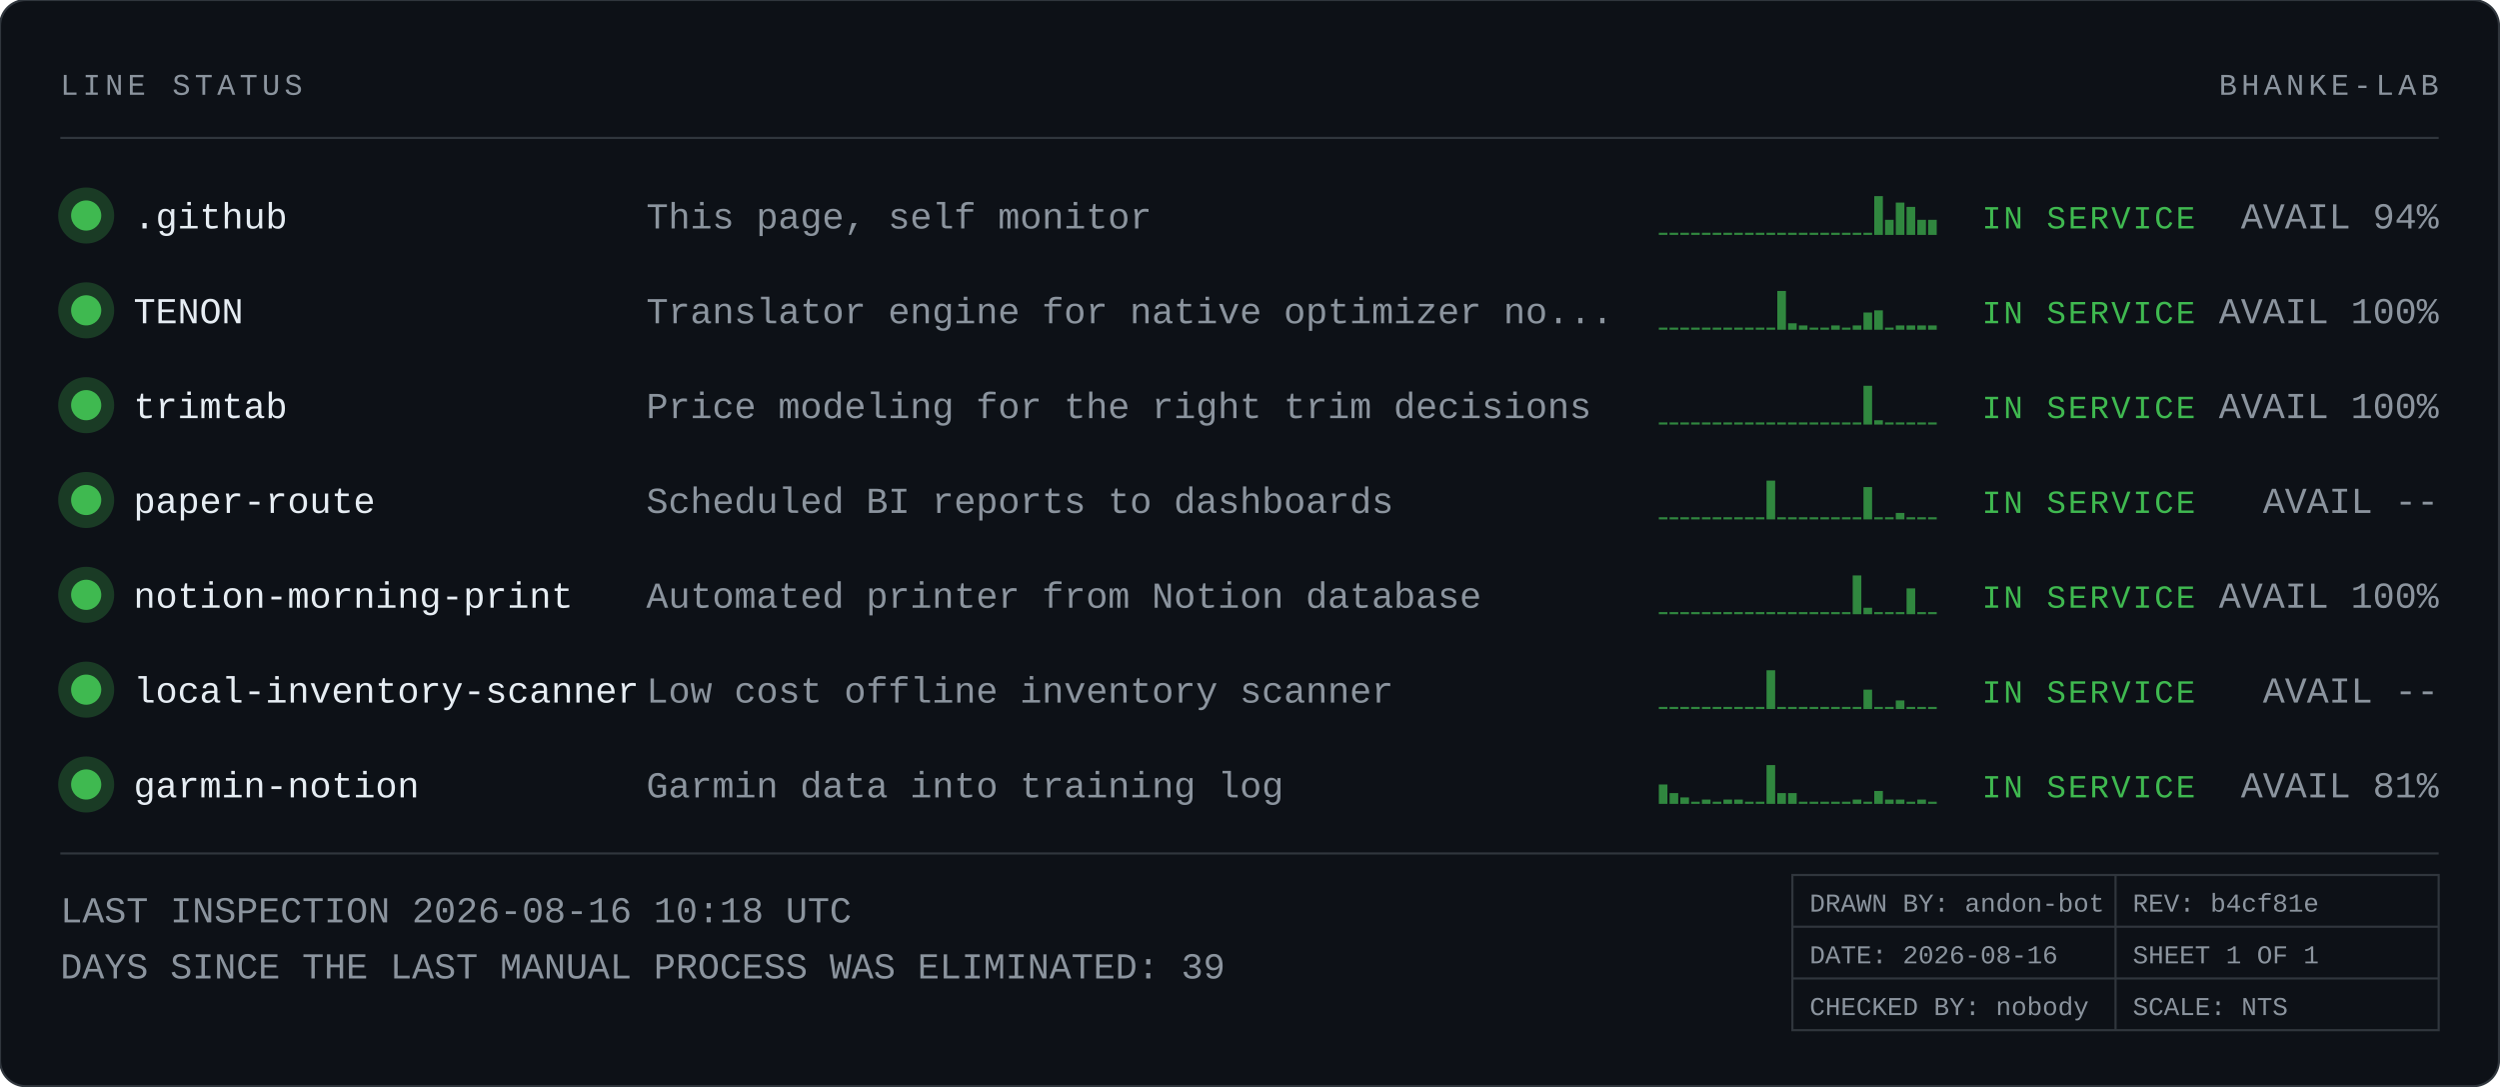
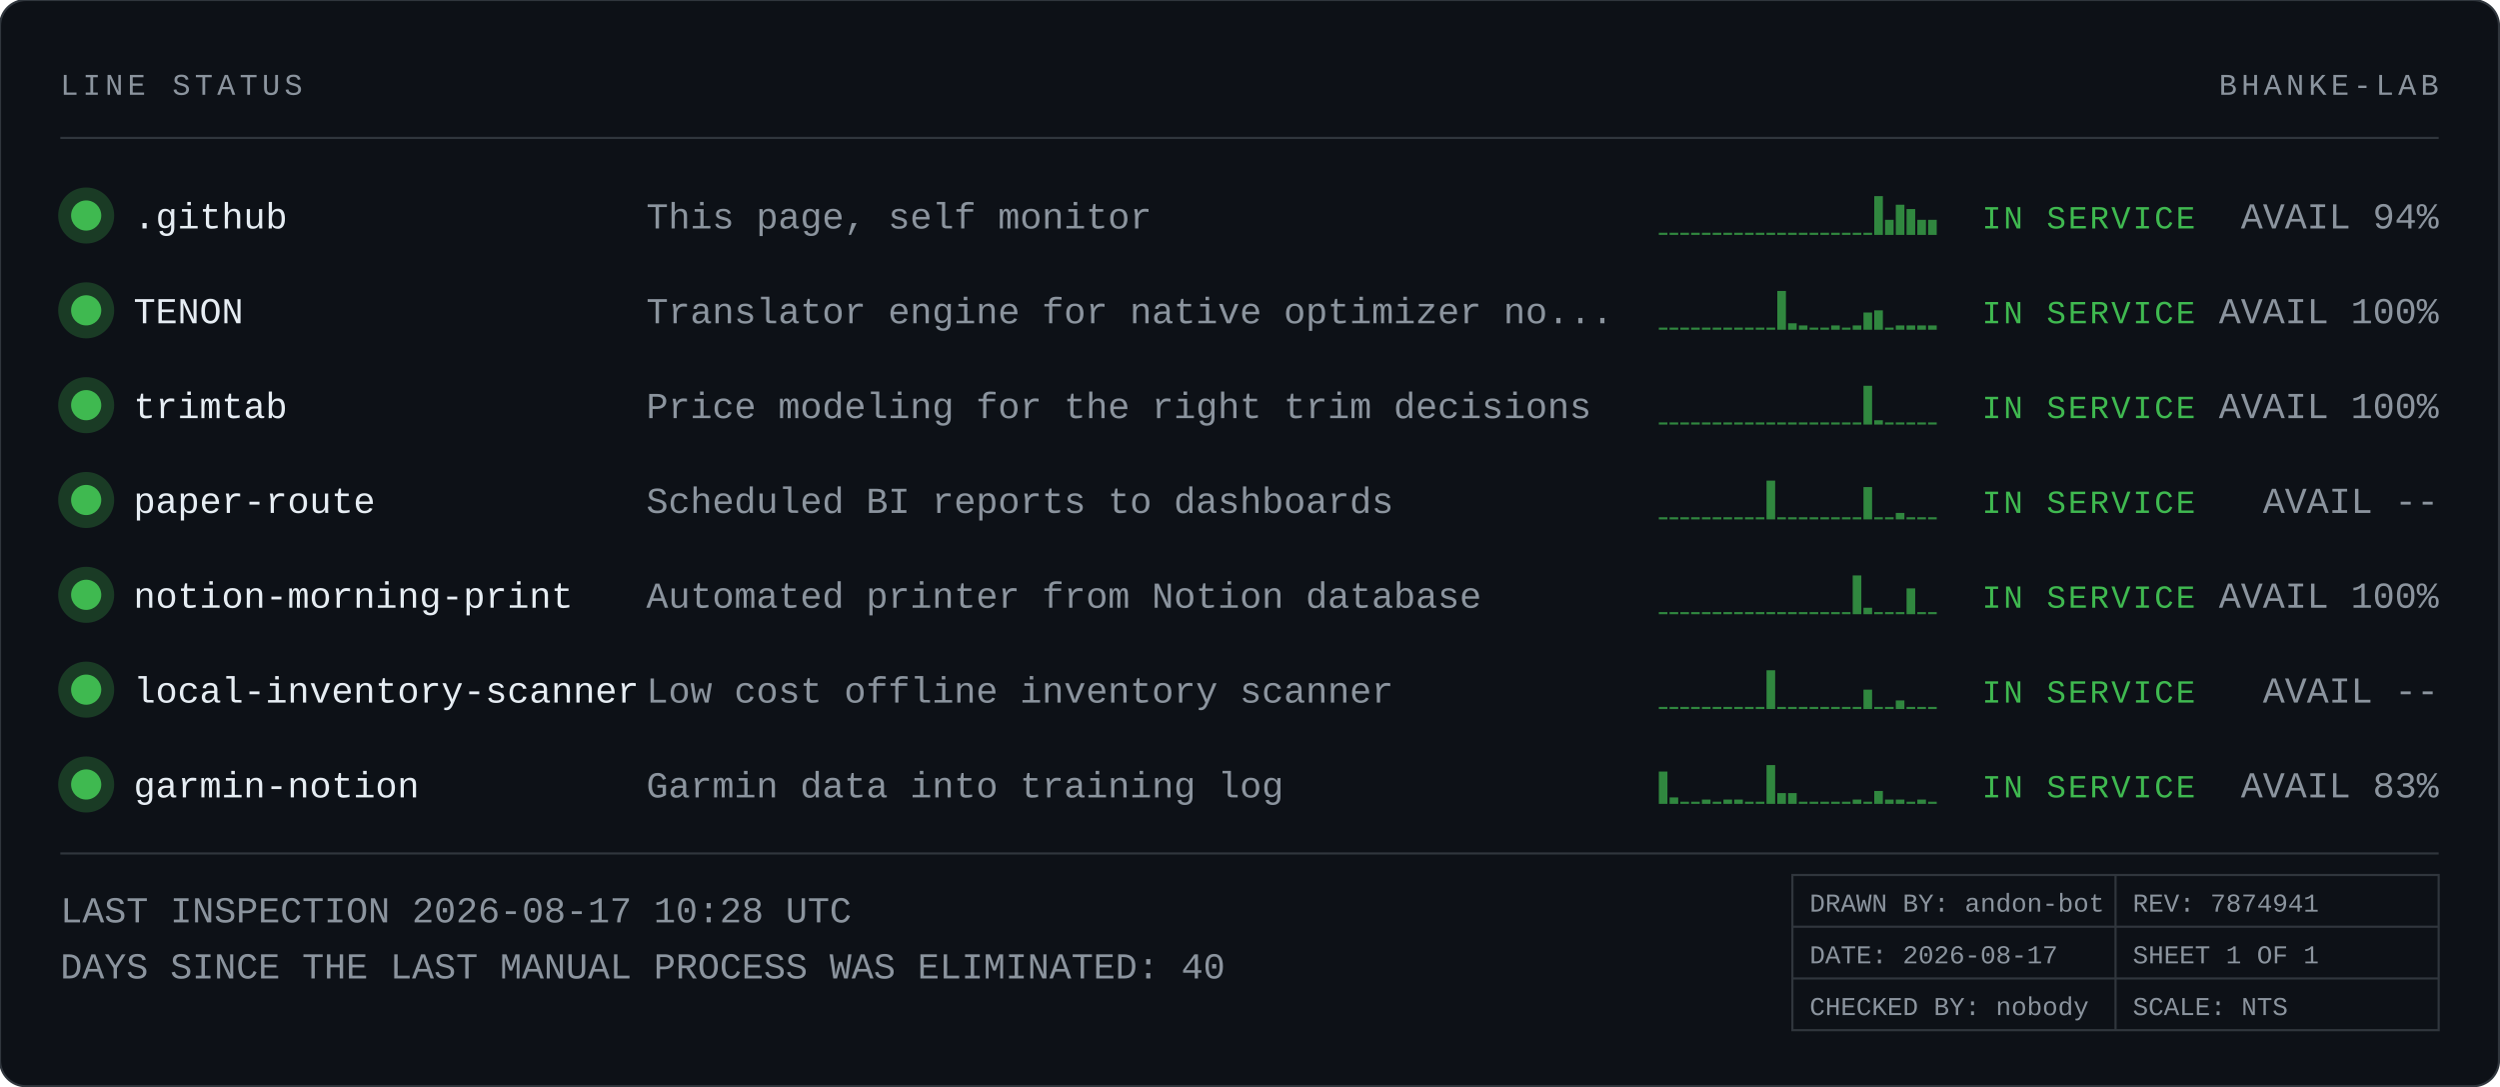
<svg xmlns="http://www.w3.org/2000/svg" width="1160" height="504" viewBox="0 0 1160 504" role="img" aria-label="Andon board">
  <style>
text { font-family: Consolas, 'Courier New', monospace; font-size: 17px; }
.hd { fill: #8b949e; font-size: 14px; letter-spacing: 2px; }
.name { fill: #e6edf3; }
.dim { fill: #8b949e; }
.st { font-size: 15px; letter-spacing: 1px; }
.tb { fill: #8b949e; font-size: 12px; }
</style>
  <rect x="0" y="0" width="1160" height="504" rx="12" fill="#0d1117" stroke="#30363d" />
  <text x="28" y="44" class="hd">LINE STATUS</text>
  <text x="1132" y="44" class="hd" text-anchor="end">BHANKE-LAB</text>
  <line x1="28" y1="64" x2="1132" y2="64" stroke="#30363d" />
  <circle cx="40" cy="100" r="13" fill="#3fb950" opacity="0.25" />
  <circle cx="40" cy="100" r="7" fill="#3fb950" />
  <text x="62" y="106" class="name">.github</text>
  <text x="300" y="106" class="dim">This page, self monitor</text>
  <rect x="770" y="108" width="4" height="1" fill="#3fb950" opacity="0.7" />
  <rect x="775" y="108" width="4" height="1" fill="#3fb950" opacity="0.7" />
  <rect x="780" y="108" width="4" height="1" fill="#3fb950" opacity="0.7" />
  <rect x="785" y="108" width="4" height="1" fill="#3fb950" opacity="0.7" />
  <rect x="790" y="108" width="4" height="1" fill="#3fb950" opacity="0.7" />
  <rect x="795" y="108" width="4" height="1" fill="#3fb950" opacity="0.7" />
  <rect x="800" y="108" width="4" height="1" fill="#3fb950" opacity="0.7" />
  <rect x="805" y="108" width="4" height="1" fill="#3fb950" opacity="0.7" />
  <rect x="810" y="108" width="4" height="1" fill="#3fb950" opacity="0.7" />
  <rect x="815" y="108" width="4" height="1" fill="#3fb950" opacity="0.7" />
  <rect x="820" y="108" width="4" height="1" fill="#3fb950" opacity="0.7" />
  <rect x="825" y="108" width="4" height="1" fill="#3fb950" opacity="0.7" />
  <rect x="830" y="108" width="4" height="1" fill="#3fb950" opacity="0.7" />
  <rect x="835" y="108" width="4" height="1" fill="#3fb950" opacity="0.7" />
  <rect x="840" y="108" width="4" height="1" fill="#3fb950" opacity="0.7" />
  <rect x="845" y="108" width="4" height="1" fill="#3fb950" opacity="0.7" />
  <rect x="850" y="108" width="4" height="1" fill="#3fb950" opacity="0.7" />
  <rect x="855" y="108" width="4" height="1" fill="#3fb950" opacity="0.7" />
  <rect x="860" y="108" width="4" height="1" fill="#3fb950" opacity="0.7" />
  <rect x="865" y="108" width="4" height="1" fill="#3fb950" opacity="0.7" />
  <rect x="870" y="91" width="4" height="18" fill="#3fb950" opacity="0.7" />
  <rect x="875" y="102" width="4" height="7" fill="#3fb950" opacity="0.7" />
-   <rect x="880" y="94" width="4" height="15" fill="#3fb950" opacity="0.7" />
-   <rect x="885" y="96" width="4" height="13" fill="#3fb950" opacity="0.7" />
+   <rect x="880" y="95" width="4" height="14" fill="#3fb950" opacity="0.7" />
+   <rect x="885" y="97" width="4" height="12" fill="#3fb950" opacity="0.7" />
  <rect x="890" y="102" width="4" height="7" fill="#3fb950" opacity="0.7" />
  <rect x="895" y="102" width="4" height="7" fill="#3fb950" opacity="0.7" />
  <text x="920" y="106" class="st" fill="#3fb950">IN SERVICE</text>
  <text x="1132" y="106" class="dim" text-anchor="end">AVAIL 94%</text>
  <circle cx="40" cy="144" r="13" fill="#3fb950" opacity="0.25" />
  <circle cx="40" cy="144" r="7" fill="#3fb950" />
  <text x="62" y="150" class="name">TENON</text>
  <text x="300" y="150" class="dim">Translator engine for native optimizer no...</text>
  <rect x="770" y="152" width="4" height="1" fill="#3fb950" opacity="0.7" />
  <rect x="775" y="152" width="4" height="1" fill="#3fb950" opacity="0.7" />
  <rect x="780" y="152" width="4" height="1" fill="#3fb950" opacity="0.7" />
  <rect x="785" y="152" width="4" height="1" fill="#3fb950" opacity="0.7" />
  <rect x="790" y="152" width="4" height="1" fill="#3fb950" opacity="0.7" />
  <rect x="795" y="152" width="4" height="1" fill="#3fb950" opacity="0.7" />
  <rect x="800" y="152" width="4" height="1" fill="#3fb950" opacity="0.7" />
  <rect x="805" y="152" width="4" height="1" fill="#3fb950" opacity="0.7" />
  <rect x="810" y="152" width="4" height="1" fill="#3fb950" opacity="0.7" />
  <rect x="815" y="152" width="4" height="1" fill="#3fb950" opacity="0.7" />
  <rect x="820" y="152" width="4" height="1" fill="#3fb950" opacity="0.7" />
  <rect x="825" y="135" width="4" height="18" fill="#3fb950" opacity="0.7" />
  <rect x="830" y="150" width="4" height="3" fill="#3fb950" opacity="0.7" />
  <rect x="835" y="151" width="4" height="2" fill="#3fb950" opacity="0.7" />
  <rect x="840" y="152" width="4" height="1" fill="#3fb950" opacity="0.7" />
  <rect x="845" y="152" width="4" height="1" fill="#3fb950" opacity="0.7" />
  <rect x="850" y="151" width="4" height="2" fill="#3fb950" opacity="0.7" />
  <rect x="855" y="152" width="4" height="1" fill="#3fb950" opacity="0.7" />
  <rect x="860" y="151" width="4" height="2" fill="#3fb950" opacity="0.7" />
  <rect x="865" y="145" width="4" height="8" fill="#3fb950" opacity="0.7" />
  <rect x="870" y="144" width="4" height="9" fill="#3fb950" opacity="0.7" />
  <rect x="875" y="152" width="4" height="1" fill="#3fb950" opacity="0.7" />
  <rect x="880" y="151" width="4" height="2" fill="#3fb950" opacity="0.7" />
  <rect x="885" y="151" width="4" height="2" fill="#3fb950" opacity="0.7" />
  <rect x="890" y="151" width="4" height="2" fill="#3fb950" opacity="0.7" />
  <rect x="895" y="151" width="4" height="2" fill="#3fb950" opacity="0.7" />
  <text x="920" y="150" class="st" fill="#3fb950">IN SERVICE</text>
  <text x="1132" y="150" class="dim" text-anchor="end">AVAIL 100%</text>
  <circle cx="40" cy="188" r="13" fill="#3fb950" opacity="0.25" />
  <circle cx="40" cy="188" r="7" fill="#3fb950" />
  <text x="62" y="194" class="name">trimtab</text>
  <text x="300" y="194" class="dim">Price modeling for the right trim decisions</text>
  <rect x="770" y="196" width="4" height="1" fill="#3fb950" opacity="0.7" />
  <rect x="775" y="196" width="4" height="1" fill="#3fb950" opacity="0.7" />
  <rect x="780" y="196" width="4" height="1" fill="#3fb950" opacity="0.7" />
  <rect x="785" y="196" width="4" height="1" fill="#3fb950" opacity="0.7" />
  <rect x="790" y="196" width="4" height="1" fill="#3fb950" opacity="0.7" />
  <rect x="795" y="196" width="4" height="1" fill="#3fb950" opacity="0.7" />
  <rect x="800" y="196" width="4" height="1" fill="#3fb950" opacity="0.7" />
  <rect x="805" y="196" width="4" height="1" fill="#3fb950" opacity="0.7" />
  <rect x="810" y="196" width="4" height="1" fill="#3fb950" opacity="0.7" />
  <rect x="815" y="196" width="4" height="1" fill="#3fb950" opacity="0.7" />
  <rect x="820" y="196" width="4" height="1" fill="#3fb950" opacity="0.7" />
  <rect x="825" y="196" width="4" height="1" fill="#3fb950" opacity="0.7" />
  <rect x="830" y="196" width="4" height="1" fill="#3fb950" opacity="0.7" />
  <rect x="835" y="196" width="4" height="1" fill="#3fb950" opacity="0.7" />
  <rect x="840" y="196" width="4" height="1" fill="#3fb950" opacity="0.7" />
  <rect x="845" y="196" width="4" height="1" fill="#3fb950" opacity="0.7" />
  <rect x="850" y="196" width="4" height="1" fill="#3fb950" opacity="0.7" />
  <rect x="855" y="196" width="4" height="1" fill="#3fb950" opacity="0.7" />
  <rect x="860" y="196" width="4" height="1" fill="#3fb950" opacity="0.7" />
  <rect x="865" y="179" width="4" height="18" fill="#3fb950" opacity="0.7" />
  <rect x="870" y="195" width="4" height="2" fill="#3fb950" opacity="0.7" />
  <rect x="875" y="196" width="4" height="1" fill="#3fb950" opacity="0.7" />
  <rect x="880" y="196" width="4" height="1" fill="#3fb950" opacity="0.7" />
  <rect x="885" y="196" width="4" height="1" fill="#3fb950" opacity="0.7" />
  <rect x="890" y="196" width="4" height="1" fill="#3fb950" opacity="0.7" />
  <rect x="895" y="196" width="4" height="1" fill="#3fb950" opacity="0.7" />
  <text x="920" y="194" class="st" fill="#3fb950">IN SERVICE</text>
  <text x="1132" y="194" class="dim" text-anchor="end">AVAIL 100%</text>
  <circle cx="40" cy="232" r="13" fill="#3fb950" opacity="0.25" />
  <circle cx="40" cy="232" r="7" fill="#3fb950" />
  <text x="62" y="238" class="name">paper-route</text>
  <text x="300" y="238" class="dim">Scheduled BI reports to dashboards</text>
  <rect x="770" y="240" width="4" height="1" fill="#3fb950" opacity="0.7" />
  <rect x="775" y="240" width="4" height="1" fill="#3fb950" opacity="0.7" />
  <rect x="780" y="240" width="4" height="1" fill="#3fb950" opacity="0.7" />
  <rect x="785" y="240" width="4" height="1" fill="#3fb950" opacity="0.7" />
  <rect x="790" y="240" width="4" height="1" fill="#3fb950" opacity="0.7" />
  <rect x="795" y="240" width="4" height="1" fill="#3fb950" opacity="0.7" />
  <rect x="800" y="240" width="4" height="1" fill="#3fb950" opacity="0.7" />
  <rect x="805" y="240" width="4" height="1" fill="#3fb950" opacity="0.7" />
  <rect x="810" y="240" width="4" height="1" fill="#3fb950" opacity="0.7" />
  <rect x="815" y="240" width="4" height="1" fill="#3fb950" opacity="0.7" />
  <rect x="820" y="223" width="4" height="18" fill="#3fb950" opacity="0.7" />
  <rect x="825" y="240" width="4" height="1" fill="#3fb950" opacity="0.7" />
  <rect x="830" y="240" width="4" height="1" fill="#3fb950" opacity="0.7" />
  <rect x="835" y="240" width="4" height="1" fill="#3fb950" opacity="0.7" />
  <rect x="840" y="240" width="4" height="1" fill="#3fb950" opacity="0.7" />
  <rect x="845" y="240" width="4" height="1" fill="#3fb950" opacity="0.7" />
  <rect x="850" y="240" width="4" height="1" fill="#3fb950" opacity="0.7" />
  <rect x="855" y="240" width="4" height="1" fill="#3fb950" opacity="0.7" />
  <rect x="860" y="240" width="4" height="1" fill="#3fb950" opacity="0.7" />
  <rect x="865" y="226" width="4" height="15" fill="#3fb950" opacity="0.7" />
  <rect x="870" y="240" width="4" height="1" fill="#3fb950" opacity="0.7" />
  <rect x="875" y="240" width="4" height="1" fill="#3fb950" opacity="0.7" />
  <rect x="880" y="238" width="4" height="3" fill="#3fb950" opacity="0.7" />
  <rect x="885" y="240" width="4" height="1" fill="#3fb950" opacity="0.7" />
  <rect x="890" y="240" width="4" height="1" fill="#3fb950" opacity="0.7" />
  <rect x="895" y="240" width="4" height="1" fill="#3fb950" opacity="0.7" />
  <text x="920" y="238" class="st" fill="#3fb950">IN SERVICE</text>
  <text x="1132" y="238" class="dim" text-anchor="end">AVAIL --</text>
  <circle cx="40" cy="276" r="13" fill="#3fb950" opacity="0.25" />
  <circle cx="40" cy="276" r="7" fill="#3fb950" />
  <text x="62" y="282" class="name">notion-morning-print</text>
  <text x="300" y="282" class="dim">Automated printer from Notion database</text>
  <rect x="770" y="284" width="4" height="1" fill="#3fb950" opacity="0.7" />
  <rect x="775" y="284" width="4" height="1" fill="#3fb950" opacity="0.7" />
  <rect x="780" y="284" width="4" height="1" fill="#3fb950" opacity="0.7" />
  <rect x="785" y="284" width="4" height="1" fill="#3fb950" opacity="0.7" />
  <rect x="790" y="284" width="4" height="1" fill="#3fb950" opacity="0.7" />
  <rect x="795" y="284" width="4" height="1" fill="#3fb950" opacity="0.7" />
  <rect x="800" y="284" width="4" height="1" fill="#3fb950" opacity="0.7" />
  <rect x="805" y="284" width="4" height="1" fill="#3fb950" opacity="0.7" />
  <rect x="810" y="284" width="4" height="1" fill="#3fb950" opacity="0.7" />
  <rect x="815" y="284" width="4" height="1" fill="#3fb950" opacity="0.7" />
  <rect x="820" y="284" width="4" height="1" fill="#3fb950" opacity="0.7" />
  <rect x="825" y="284" width="4" height="1" fill="#3fb950" opacity="0.7" />
  <rect x="830" y="284" width="4" height="1" fill="#3fb950" opacity="0.7" />
  <rect x="835" y="284" width="4" height="1" fill="#3fb950" opacity="0.7" />
  <rect x="840" y="284" width="4" height="1" fill="#3fb950" opacity="0.7" />
  <rect x="845" y="284" width="4" height="1" fill="#3fb950" opacity="0.7" />
  <rect x="850" y="284" width="4" height="1" fill="#3fb950" opacity="0.7" />
  <rect x="855" y="284" width="4" height="1" fill="#3fb950" opacity="0.7" />
  <rect x="860" y="267" width="4" height="18" fill="#3fb950" opacity="0.7" />
  <rect x="865" y="282" width="4" height="3" fill="#3fb950" opacity="0.7" />
  <rect x="870" y="284" width="4" height="1" fill="#3fb950" opacity="0.7" />
  <rect x="875" y="284" width="4" height="1" fill="#3fb950" opacity="0.7" />
  <rect x="880" y="284" width="4" height="1" fill="#3fb950" opacity="0.7" />
  <rect x="885" y="273" width="4" height="12" fill="#3fb950" opacity="0.7" />
  <rect x="890" y="284" width="4" height="1" fill="#3fb950" opacity="0.7" />
  <rect x="895" y="284" width="4" height="1" fill="#3fb950" opacity="0.7" />
  <text x="920" y="282" class="st" fill="#3fb950">IN SERVICE</text>
  <text x="1132" y="282" class="dim" text-anchor="end">AVAIL 100%</text>
  <circle cx="40" cy="320" r="13" fill="#3fb950" opacity="0.25" />
  <circle cx="40" cy="320" r="7" fill="#3fb950" />
  <text x="62" y="326" class="name">local-inventory-scanner</text>
  <text x="300" y="326" class="dim">Low cost offline inventory scanner</text>
  <rect x="770" y="328" width="4" height="1" fill="#3fb950" opacity="0.7" />
  <rect x="775" y="328" width="4" height="1" fill="#3fb950" opacity="0.7" />
  <rect x="780" y="328" width="4" height="1" fill="#3fb950" opacity="0.7" />
  <rect x="785" y="328" width="4" height="1" fill="#3fb950" opacity="0.7" />
  <rect x="790" y="328" width="4" height="1" fill="#3fb950" opacity="0.7" />
  <rect x="795" y="328" width="4" height="1" fill="#3fb950" opacity="0.7" />
  <rect x="800" y="328" width="4" height="1" fill="#3fb950" opacity="0.7" />
  <rect x="805" y="328" width="4" height="1" fill="#3fb950" opacity="0.7" />
  <rect x="810" y="328" width="4" height="1" fill="#3fb950" opacity="0.7" />
  <rect x="815" y="328" width="4" height="1" fill="#3fb950" opacity="0.7" />
  <rect x="820" y="311" width="4" height="18" fill="#3fb950" opacity="0.7" />
  <rect x="825" y="328" width="4" height="1" fill="#3fb950" opacity="0.7" />
  <rect x="830" y="328" width="4" height="1" fill="#3fb950" opacity="0.7" />
  <rect x="835" y="328" width="4" height="1" fill="#3fb950" opacity="0.7" />
  <rect x="840" y="328" width="4" height="1" fill="#3fb950" opacity="0.7" />
  <rect x="845" y="328" width="4" height="1" fill="#3fb950" opacity="0.7" />
  <rect x="850" y="328" width="4" height="1" fill="#3fb950" opacity="0.7" />
  <rect x="855" y="328" width="4" height="1" fill="#3fb950" opacity="0.7" />
  <rect x="860" y="328" width="4" height="1" fill="#3fb950" opacity="0.7" />
  <rect x="865" y="320" width="4" height="9" fill="#3fb950" opacity="0.7" />
  <rect x="870" y="328" width="4" height="1" fill="#3fb950" opacity="0.7" />
  <rect x="875" y="328" width="4" height="1" fill="#3fb950" opacity="0.7" />
  <rect x="880" y="325" width="4" height="4" fill="#3fb950" opacity="0.7" />
  <rect x="885" y="328" width="4" height="1" fill="#3fb950" opacity="0.7" />
  <rect x="890" y="328" width="4" height="1" fill="#3fb950" opacity="0.7" />
  <rect x="895" y="328" width="4" height="1" fill="#3fb950" opacity="0.7" />
  <text x="920" y="326" class="st" fill="#3fb950">IN SERVICE</text>
  <text x="1132" y="326" class="dim" text-anchor="end">AVAIL --</text>
  <circle cx="40" cy="364" r="13" fill="#3fb950" opacity="0.25" />
  <circle cx="40" cy="364" r="7" fill="#3fb950" />
  <text x="62" y="370" class="name">garmin-notion</text>
  <text x="300" y="370" class="dim">Garmin data into training log</text>
-   <rect x="770" y="364" width="4" height="9" fill="#3fb950" opacity="0.7" />
-   <rect x="775" y="368" width="4" height="5" fill="#3fb950" opacity="0.7" />
-   <rect x="780" y="370" width="4" height="3" fill="#3fb950" opacity="0.7" />
+   <rect x="770" y="358" width="4" height="15" fill="#3fb950" opacity="0.7" />
+   <rect x="775" y="370" width="4" height="3" fill="#3fb950" opacity="0.7" />
+   <rect x="780" y="372" width="4" height="1" fill="#3fb950" opacity="0.7" />
  <rect x="785" y="372" width="4" height="1" fill="#3fb950" opacity="0.7" />
  <rect x="790" y="371" width="4" height="2" fill="#3fb950" opacity="0.7" />
  <rect x="795" y="372" width="4" height="1" fill="#3fb950" opacity="0.7" />
  <rect x="800" y="371" width="4" height="2" fill="#3fb950" opacity="0.7" />
  <rect x="805" y="371" width="4" height="2" fill="#3fb950" opacity="0.7" />
  <rect x="810" y="372" width="4" height="1" fill="#3fb950" opacity="0.7" />
  <rect x="815" y="372" width="4" height="1" fill="#3fb950" opacity="0.7" />
  <rect x="820" y="355" width="4" height="18" fill="#3fb950" opacity="0.7" />
  <rect x="825" y="368" width="4" height="5" fill="#3fb950" opacity="0.7" />
  <rect x="830" y="368" width="4" height="5" fill="#3fb950" opacity="0.7" />
  <rect x="835" y="372" width="4" height="1" fill="#3fb950" opacity="0.7" />
  <rect x="840" y="372" width="4" height="1" fill="#3fb950" opacity="0.7" />
  <rect x="845" y="372" width="4" height="1" fill="#3fb950" opacity="0.7" />
  <rect x="850" y="372" width="4" height="1" fill="#3fb950" opacity="0.7" />
  <rect x="855" y="372" width="4" height="1" fill="#3fb950" opacity="0.7" />
  <rect x="860" y="371" width="4" height="2" fill="#3fb950" opacity="0.7" />
  <rect x="865" y="372" width="4" height="1" fill="#3fb950" opacity="0.7" />
  <rect x="870" y="367" width="4" height="6" fill="#3fb950" opacity="0.7" />
  <rect x="875" y="371" width="4" height="2" fill="#3fb950" opacity="0.7" />
  <rect x="880" y="371" width="4" height="2" fill="#3fb950" opacity="0.7" />
  <rect x="885" y="372" width="4" height="1" fill="#3fb950" opacity="0.7" />
  <rect x="890" y="371" width="4" height="2" fill="#3fb950" opacity="0.7" />
  <rect x="895" y="372" width="4" height="1" fill="#3fb950" opacity="0.7" />
  <text x="920" y="370" class="st" fill="#3fb950">IN SERVICE</text>
-   <text x="1132" y="370" class="dim" text-anchor="end">AVAIL 81%</text>
+   <text x="1132" y="370" class="dim" text-anchor="end">AVAIL 83%</text>
  <line x1="28" y1="396" x2="1132" y2="396" stroke="#30363d" />
-   <text x="28" y="428" class="dim">LAST INSPECTION 2026-08-16 10:18 UTC</text>
-   <text x="28" y="454" class="dim">DAYS SINCE THE LAST MANUAL PROCESS WAS ELIMINATED: 39</text>
+   <text x="28" y="428" class="dim">LAST INSPECTION 2026-08-17 10:28 UTC</text>
+   <text x="28" y="454" class="dim">DAYS SINCE THE LAST MANUAL PROCESS WAS ELIMINATED: 40</text>
  <rect x="832" y="406" width="300" height="72" fill="none" stroke="#30363d" />
  <line x1="832" y1="430" x2="1132" y2="430" stroke="#30363d" />
  <line x1="832" y1="454" x2="1132" y2="454" stroke="#30363d" />
  <line x1="982" y1="406" x2="982" y2="478" stroke="#30363d" />
  <text x="840" y="423" class="tb">DRAWN BY: andon-bot</text>
-   <text x="990" y="423" class="tb">REV: b4cf81e</text>
-   <text x="840" y="447" class="tb">DATE: 2026-08-16</text>
+   <text x="990" y="423" class="tb">REV: 7874941</text>
+   <text x="840" y="447" class="tb">DATE: 2026-08-17</text>
  <text x="990" y="447" class="tb">SHEET 1 OF 1</text>
  <text x="840" y="471" class="tb">CHECKED BY: nobody</text>
  <text x="990" y="471" class="tb">SCALE: NTS</text>
</svg>
